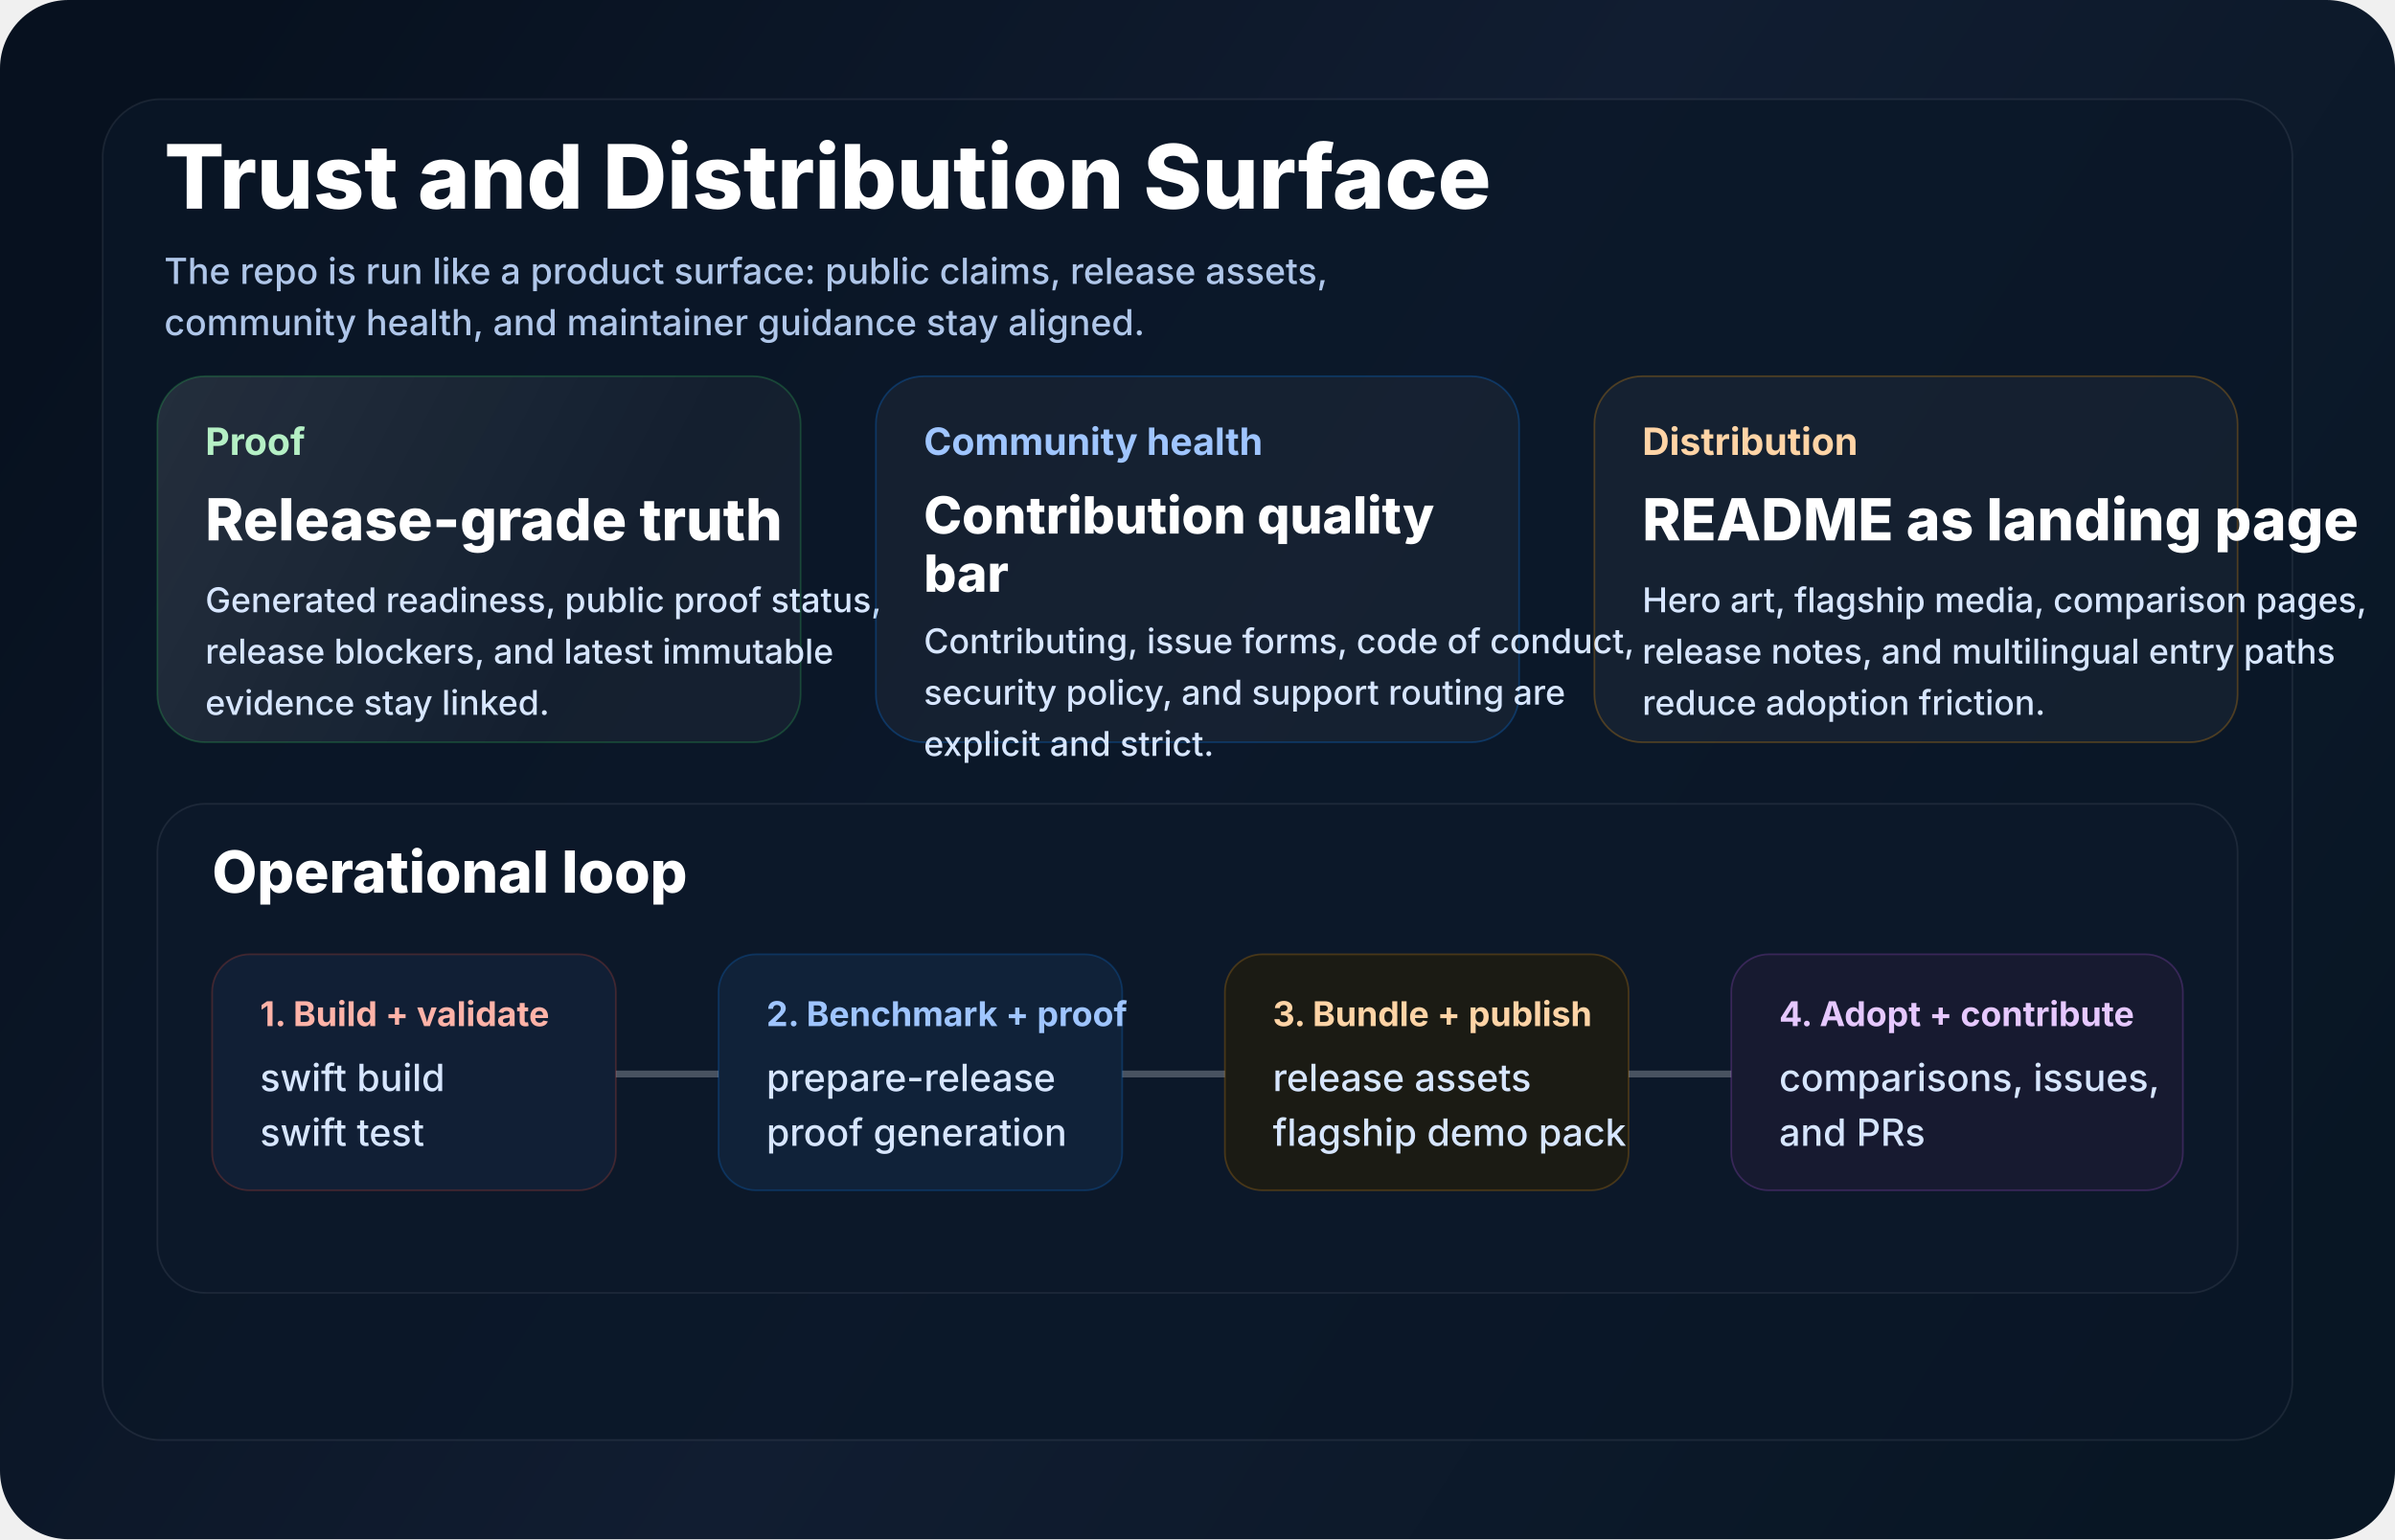
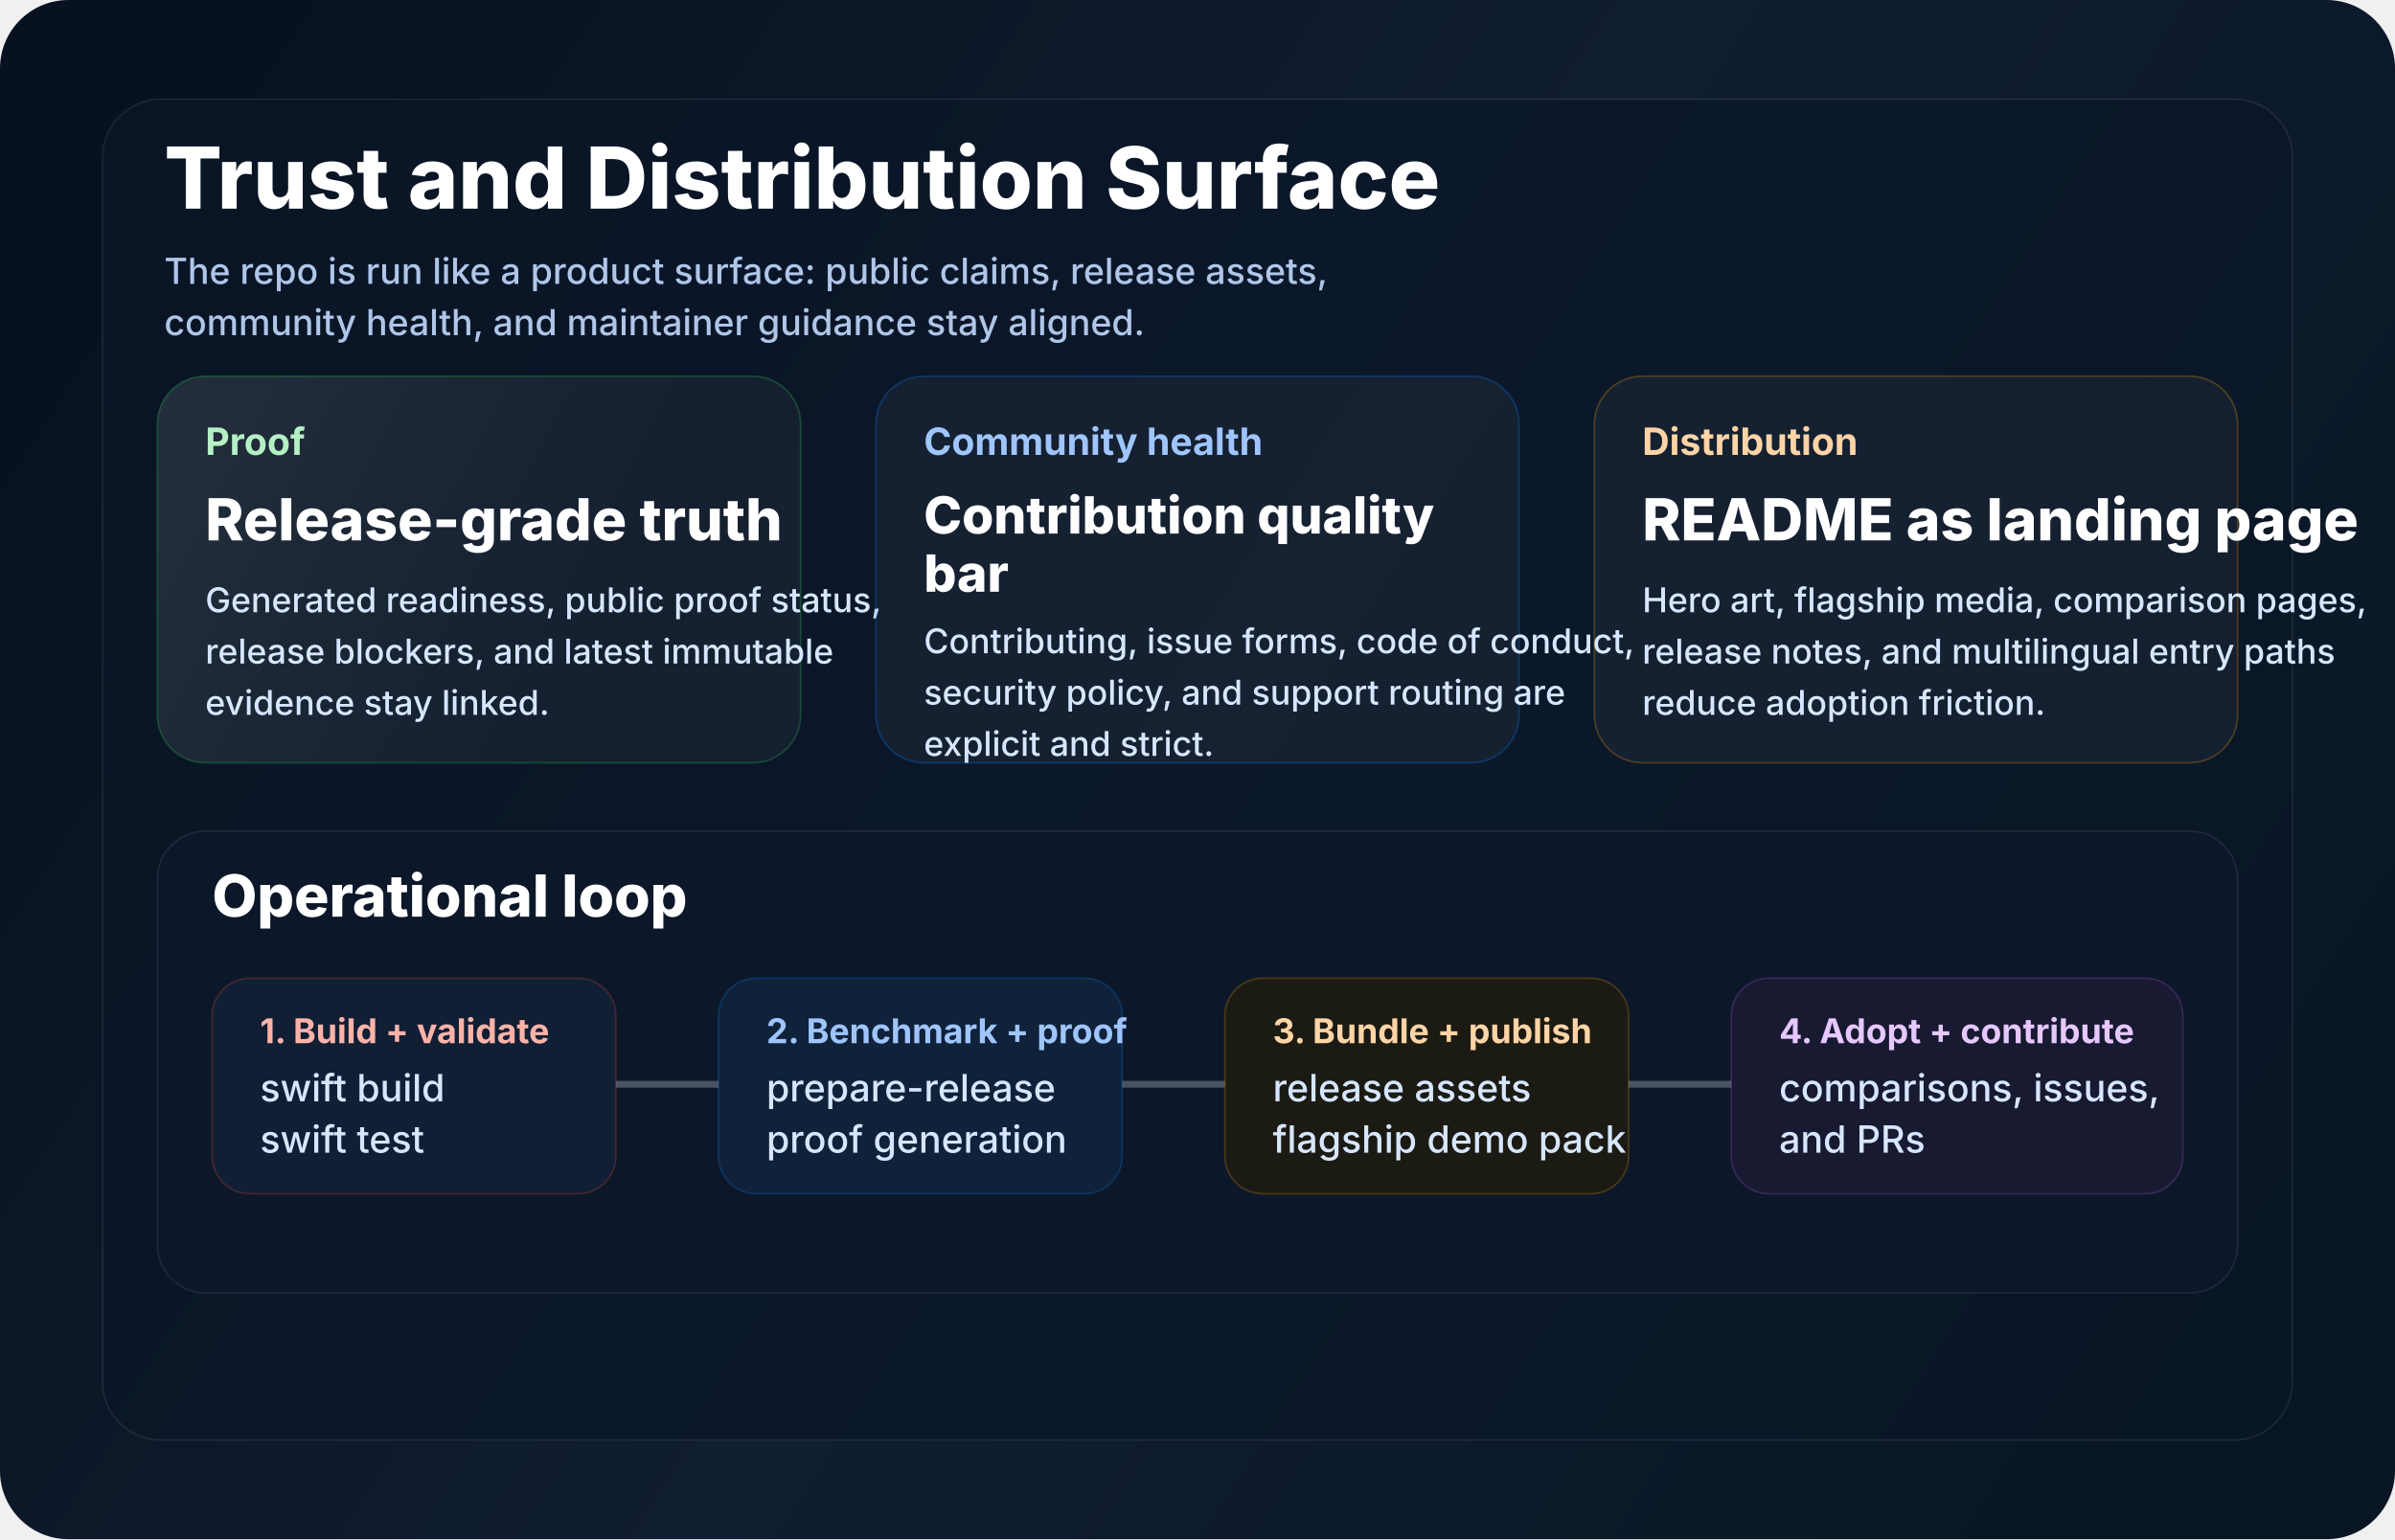
<svg xmlns="http://www.w3.org/2000/svg" width="1400" height="900" viewBox="0 0 1400 900" fill="none">
  <defs>
    <linearGradient id="bg" x1="102" y1="64" x2="1290" y2="826" gradientUnits="userSpaceOnUse">
      <stop stop-color="#07111F" />
      <stop offset="0.5" stop-color="#111D31" />
      <stop offset="1" stop-color="#081624" />
    </linearGradient>
    <linearGradient id="panel" x1="0" y1="0" x2="420" y2="220" gradientUnits="userSpaceOnUse">
      <stop stop-color="#FFFFFF" stop-opacity="0.15" />
      <stop offset="1" stop-color="#FFFFFF" stop-opacity="0.04" />
    </linearGradient>
  </defs>
  <rect width="1400" height="900" rx="40" fill="url(#bg)" />
  <rect x="60" y="58" width="1280" height="784" rx="34" fill="#0B1728" fill-opacity="0.72" stroke="#F2F7FF" stroke-opacity="0.08" />
  <g font-family="-apple-system, BlinkMacSystemFont, 'Segoe UI', sans-serif">
-     <text x="96" y="122" fill="#FFFFFF" font-size="52" font-weight="800">Trust and Distribution Surface</text>
+     <text x="96" y="122" fill="#FFFFFF" font-size="50" font-weight="800">Trust and Distribution Surface</text>
    <text x="96" y="166" fill="#AFC6E9" font-size="21" font-weight="500">The repo is run like a product surface: public claims, release assets,</text>
    <text x="96" y="196" fill="#AFC6E9" font-size="21" font-weight="500">community health, and maintainer guidance stay aligned.</text>
  </g>
  <g font-family="-apple-system, BlinkMacSystemFont, 'Segoe UI', sans-serif">
-     <rect x="92" y="220" width="376" height="214" rx="28" fill="url(#panel)" stroke="#34C759" stroke-opacity="0.26" />
+     <rect x="92" y="220" width="376" height="226" rx="28" fill="url(#panel)" stroke="#34C759" stroke-opacity="0.26" />
    <text x="120" y="266" fill="#B5F0C5" font-size="22" font-weight="700">Proof</text>
    <text x="120" y="316" fill="#FFFFFF" font-size="34" font-weight="800">Release-grade truth</text>
    <text x="120" y="358" fill="#D7E6FF" font-size="20" font-weight="500">Generated readiness, public proof status,</text>
    <text x="120" y="388" fill="#D7E6FF" font-size="20" font-weight="500">release blockers, and latest immutable</text>
    <text x="120" y="418" fill="#D7E6FF" font-size="20" font-weight="500">evidence stay linked.</text>
-     <rect x="512" y="220" width="376" height="214" rx="28" fill="url(#panel)" stroke="#0A84FF" stroke-opacity="0.26" />
+     <rect x="512" y="220" width="376" height="226" rx="28" fill="url(#panel)" stroke="#0A84FF" stroke-opacity="0.26" />
    <text x="540" y="266" fill="#9FC5FF" font-size="22" font-weight="700">Community health</text>
    <text x="540" y="312" fill="#FFFFFF" font-size="30" font-weight="800">Contribution quality</text>
    <text x="540" y="346" fill="#FFFFFF" font-size="30" font-weight="800">bar</text>
    <text x="540" y="382" fill="#D7E6FF" font-size="20" font-weight="500">Contributing, issue forms, code of conduct,</text>
    <text x="540" y="412" fill="#D7E6FF" font-size="20" font-weight="500">security policy, and support routing are</text>
    <text x="540" y="442" fill="#D7E6FF" font-size="20" font-weight="500">explicit and strict.</text>
-     <rect x="932" y="220" width="376" height="214" rx="28" fill="url(#panel)" stroke="#FF9F0A" stroke-opacity="0.26" />
+     <rect x="932" y="220" width="376" height="226" rx="28" fill="url(#panel)" stroke="#FF9F0A" stroke-opacity="0.26" />
    <text x="960" y="266" fill="#FFD4A6" font-size="22" font-weight="700">Distribution</text>
    <text x="960" y="316" fill="#FFFFFF" font-size="34" font-weight="800">README as landing page</text>
    <text x="960" y="358" fill="#D7E6FF" font-size="20" font-weight="500">Hero art, flagship media, comparison pages,</text>
    <text x="960" y="388" fill="#D7E6FF" font-size="20" font-weight="500">release notes, and multilingual entry paths</text>
    <text x="960" y="418" fill="#D7E6FF" font-size="20" font-weight="500">reduce adoption friction.</text>
-     <rect x="92" y="470" width="1216" height="286" rx="28" fill="#0C1829" stroke="#F2F7FF" stroke-opacity="0.08" />
-     <text x="124" y="522" fill="#FFFFFF" font-size="34" font-weight="800">Operational loop</text>
-     <rect x="124" y="558" width="236" height="138" rx="22" fill="#111F35" stroke="#F05138" stroke-opacity="0.22" />
-     <text x="152" y="600" fill="#FFB3A8" font-size="20" font-weight="700">1. Build + validate</text>
-     <text x="152" y="638" fill="#D7E6FF" font-size="22" font-weight="500">swift build</text>
-     <text x="152" y="670" fill="#D7E6FF" font-size="22" font-weight="500">swift test</text>
-     <rect x="420" y="558" width="236" height="138" rx="22" fill="#102239" stroke="#0A84FF" stroke-opacity="0.22" />
-     <text x="448" y="600" fill="#9FC5FF" font-size="20" font-weight="700">2. Benchmark + proof</text>
-     <text x="448" y="638" fill="#D7E6FF" font-size="22" font-weight="500">prepare-release</text>
-     <text x="448" y="670" fill="#D7E6FF" font-size="22" font-weight="500">proof generation</text>
-     <rect x="716" y="558" width="236" height="138" rx="22" fill="#1B1B14" stroke="#FF9F0A" stroke-opacity="0.22" />
-     <text x="744" y="600" fill="#FFD4A6" font-size="20" font-weight="700">3. Bundle + publish</text>
-     <text x="744" y="638" fill="#D7E6FF" font-size="22" font-weight="500">release assets</text>
-     <text x="744" y="670" fill="#D7E6FF" font-size="22" font-weight="500">flagship demo pack</text>
-     <rect x="1012" y="558" width="264" height="138" rx="22" fill="#171A30" stroke="#BF5AF2" stroke-opacity="0.22" />
-     <text x="1040" y="600" fill="#E6C8FF" font-size="20" font-weight="700">4. Adopt + contribute</text>
-     <text x="1040" y="638" fill="#D7E6FF" font-size="22" font-weight="500">comparisons, issues,</text>
-     <text x="1040" y="670" fill="#D7E6FF" font-size="22" font-weight="500">and PRs</text>
+     <rect x="92" y="486" width="1216" height="270" rx="28" fill="#0C1829" stroke="#F2F7FF" stroke-opacity="0.08" />
+     <text x="124" y="536" fill="#FFFFFF" font-size="34" font-weight="800">Operational loop</text>
+     <rect x="124" y="572" width="236" height="126" rx="22" fill="#111F35" stroke="#F05138" stroke-opacity="0.22" />
+     <text x="152" y="610" fill="#FFB3A8" font-size="20" font-weight="700">1. Build + validate</text>
+     <text x="152" y="644" fill="#D7E6FF" font-size="22" font-weight="500">swift build</text>
+     <text x="152" y="674" fill="#D7E6FF" font-size="22" font-weight="500">swift test</text>
+     <rect x="420" y="572" width="236" height="126" rx="22" fill="#102239" stroke="#0A84FF" stroke-opacity="0.22" />
+     <text x="448" y="610" fill="#9FC5FF" font-size="20" font-weight="700">2. Benchmark + proof</text>
+     <text x="448" y="644" fill="#D7E6FF" font-size="22" font-weight="500">prepare-release</text>
+     <text x="448" y="674" fill="#D7E6FF" font-size="22" font-weight="500">proof generation</text>
+     <rect x="716" y="572" width="236" height="126" rx="22" fill="#1B1B14" stroke="#FF9F0A" stroke-opacity="0.22" />
+     <text x="744" y="610" fill="#FFD4A6" font-size="20" font-weight="700">3. Bundle + publish</text>
+     <text x="744" y="644" fill="#D7E6FF" font-size="22" font-weight="500">release assets</text>
+     <text x="744" y="674" fill="#D7E6FF" font-size="22" font-weight="500">flagship demo pack</text>
+     <rect x="1012" y="572" width="264" height="126" rx="22" fill="#171A30" stroke="#BF5AF2" stroke-opacity="0.22" />
+     <text x="1040" y="610" fill="#E6C8FF" font-size="20" font-weight="700">4. Adopt + contribute</text>
+     <text x="1040" y="644" fill="#D7E6FF" font-size="22" font-weight="500">comparisons, issues,</text>
+     <text x="1040" y="674" fill="#D7E6FF" font-size="22" font-weight="500">and PRs</text>
  </g>
-   <path d="M360 628H420" stroke="#F2F7FF" stroke-opacity="0.26" stroke-width="4" />
-   <path d="M656 628H716" stroke="#F2F7FF" stroke-opacity="0.26" stroke-width="4" />
-   <path d="M952 628H1012" stroke="#F2F7FF" stroke-opacity="0.26" stroke-width="4" />
+   <path d="M360 634H420" stroke="#F2F7FF" stroke-opacity="0.26" stroke-width="4" />
+   <path d="M656 634H716" stroke="#F2F7FF" stroke-opacity="0.26" stroke-width="4" />
+   <path d="M952 634H1012" stroke="#F2F7FF" stroke-opacity="0.26" stroke-width="4" />
</svg>
